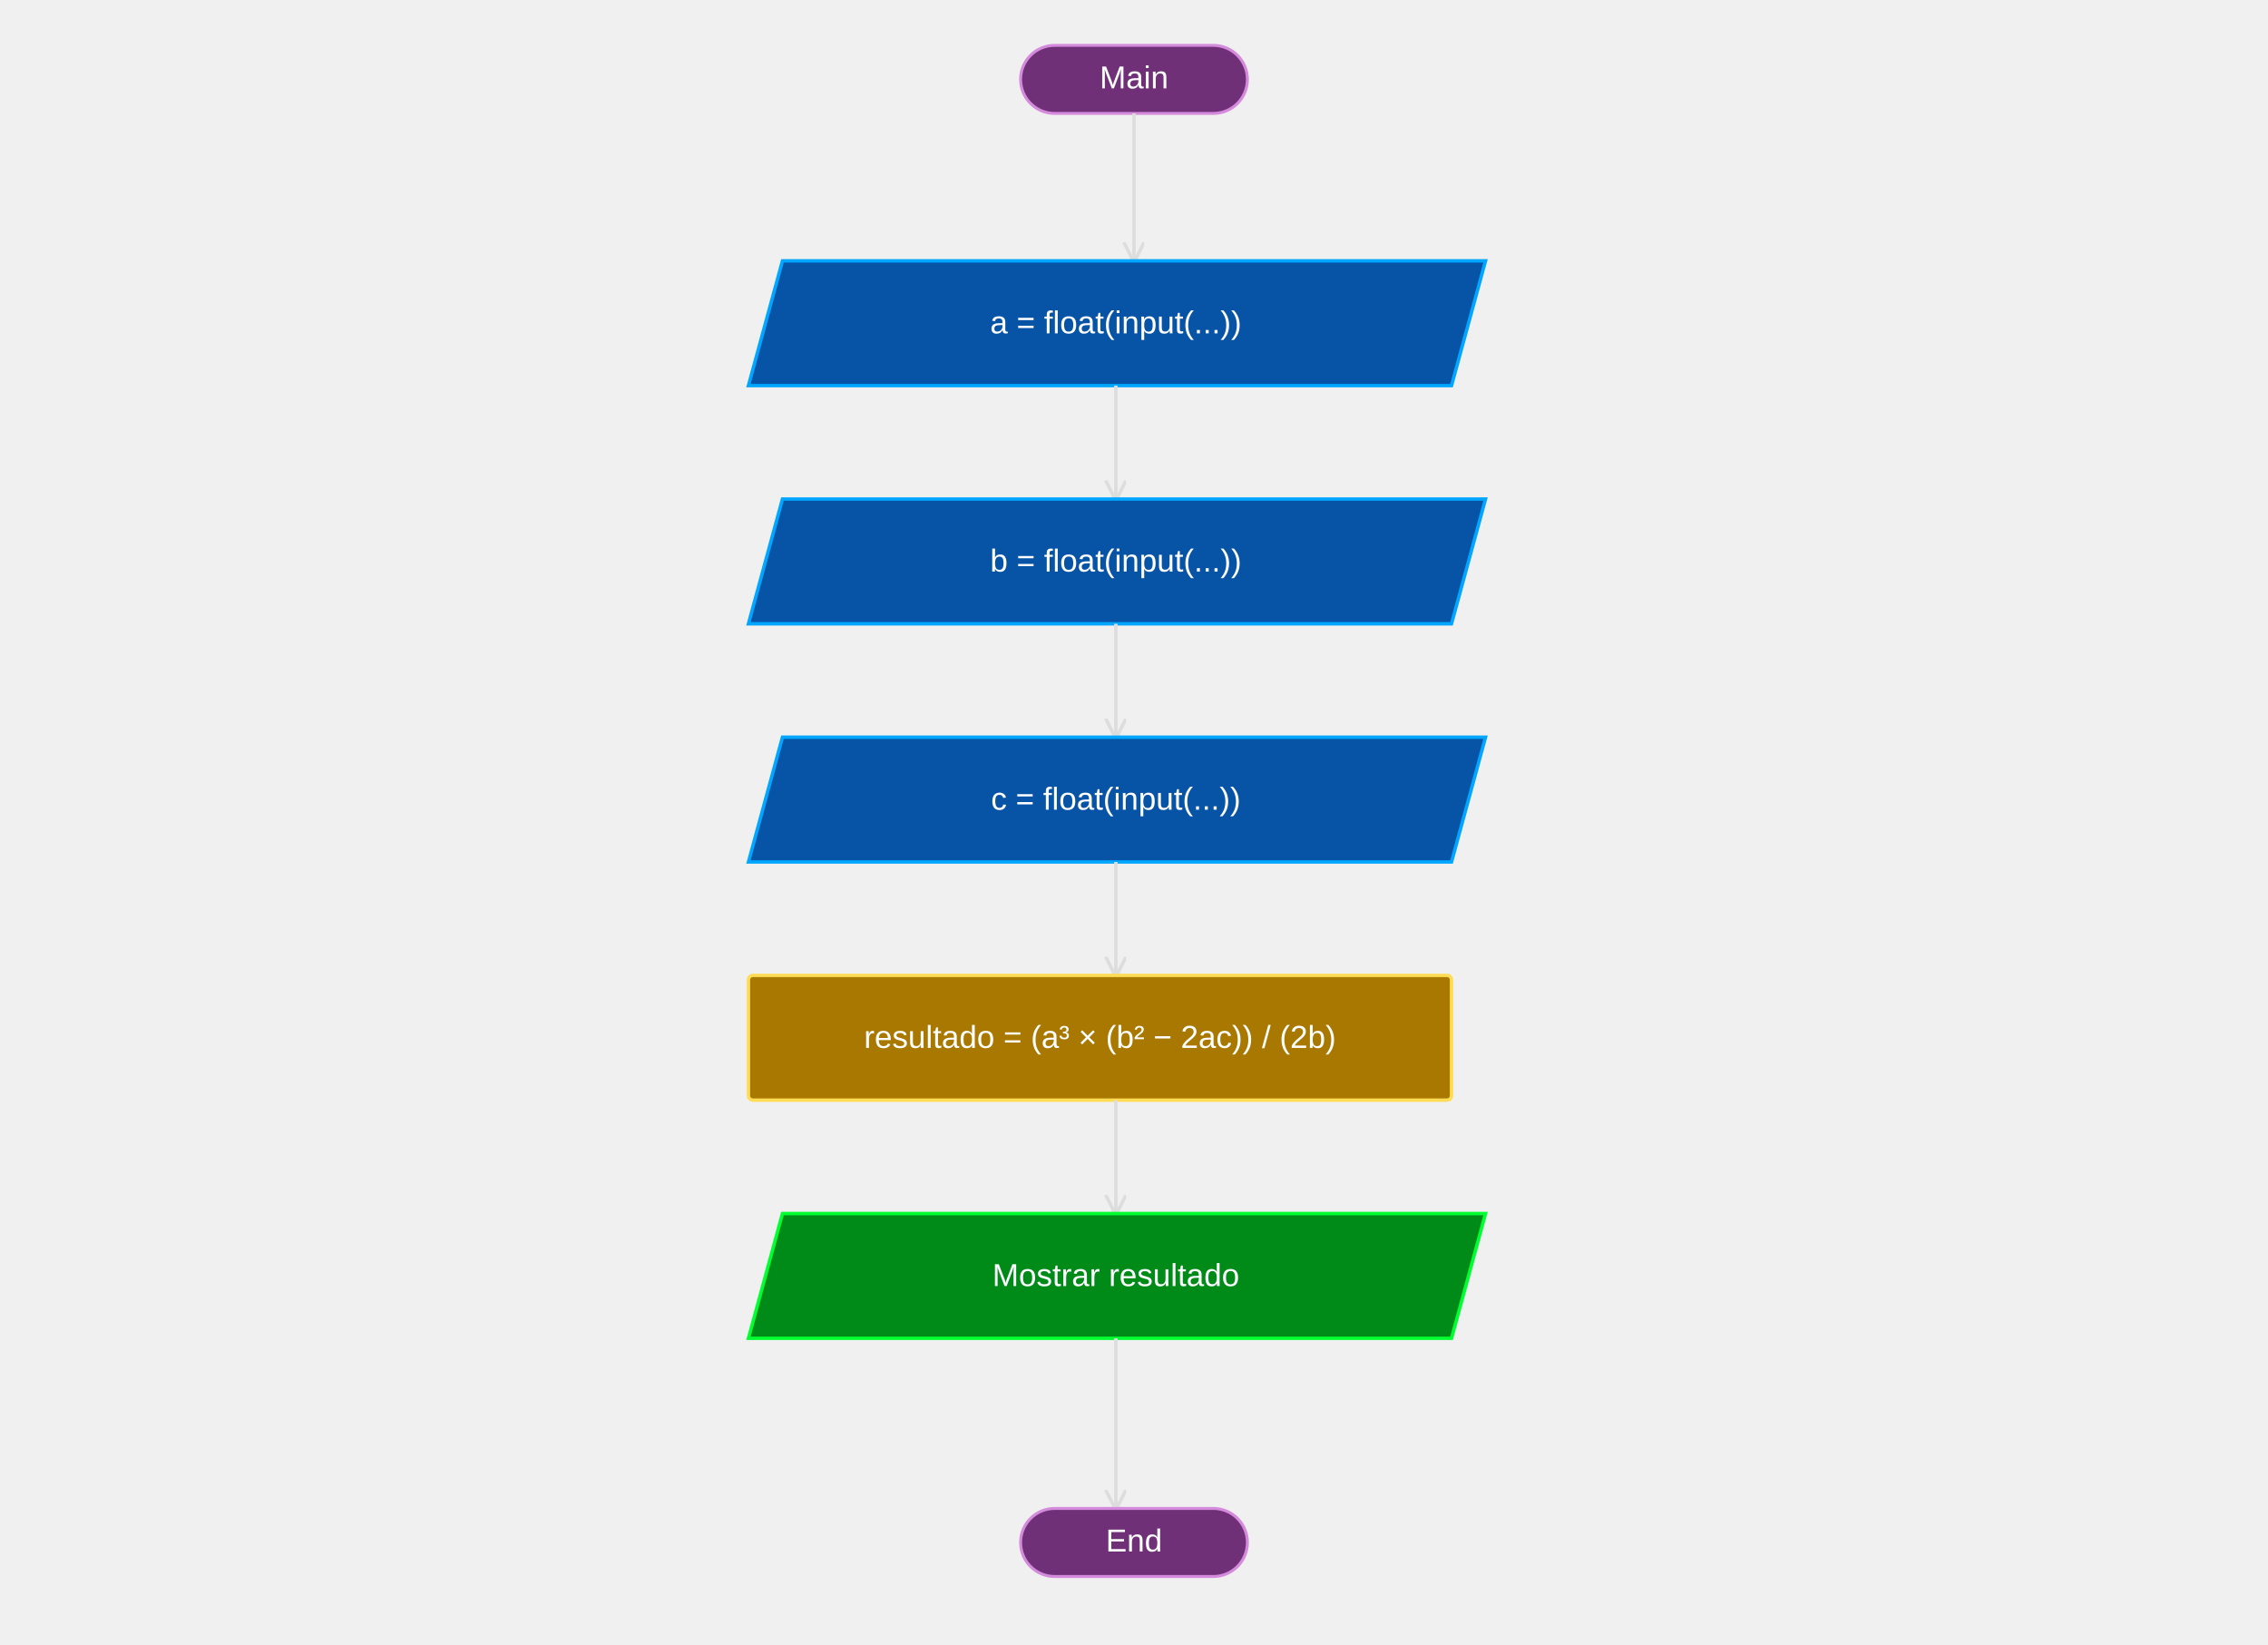
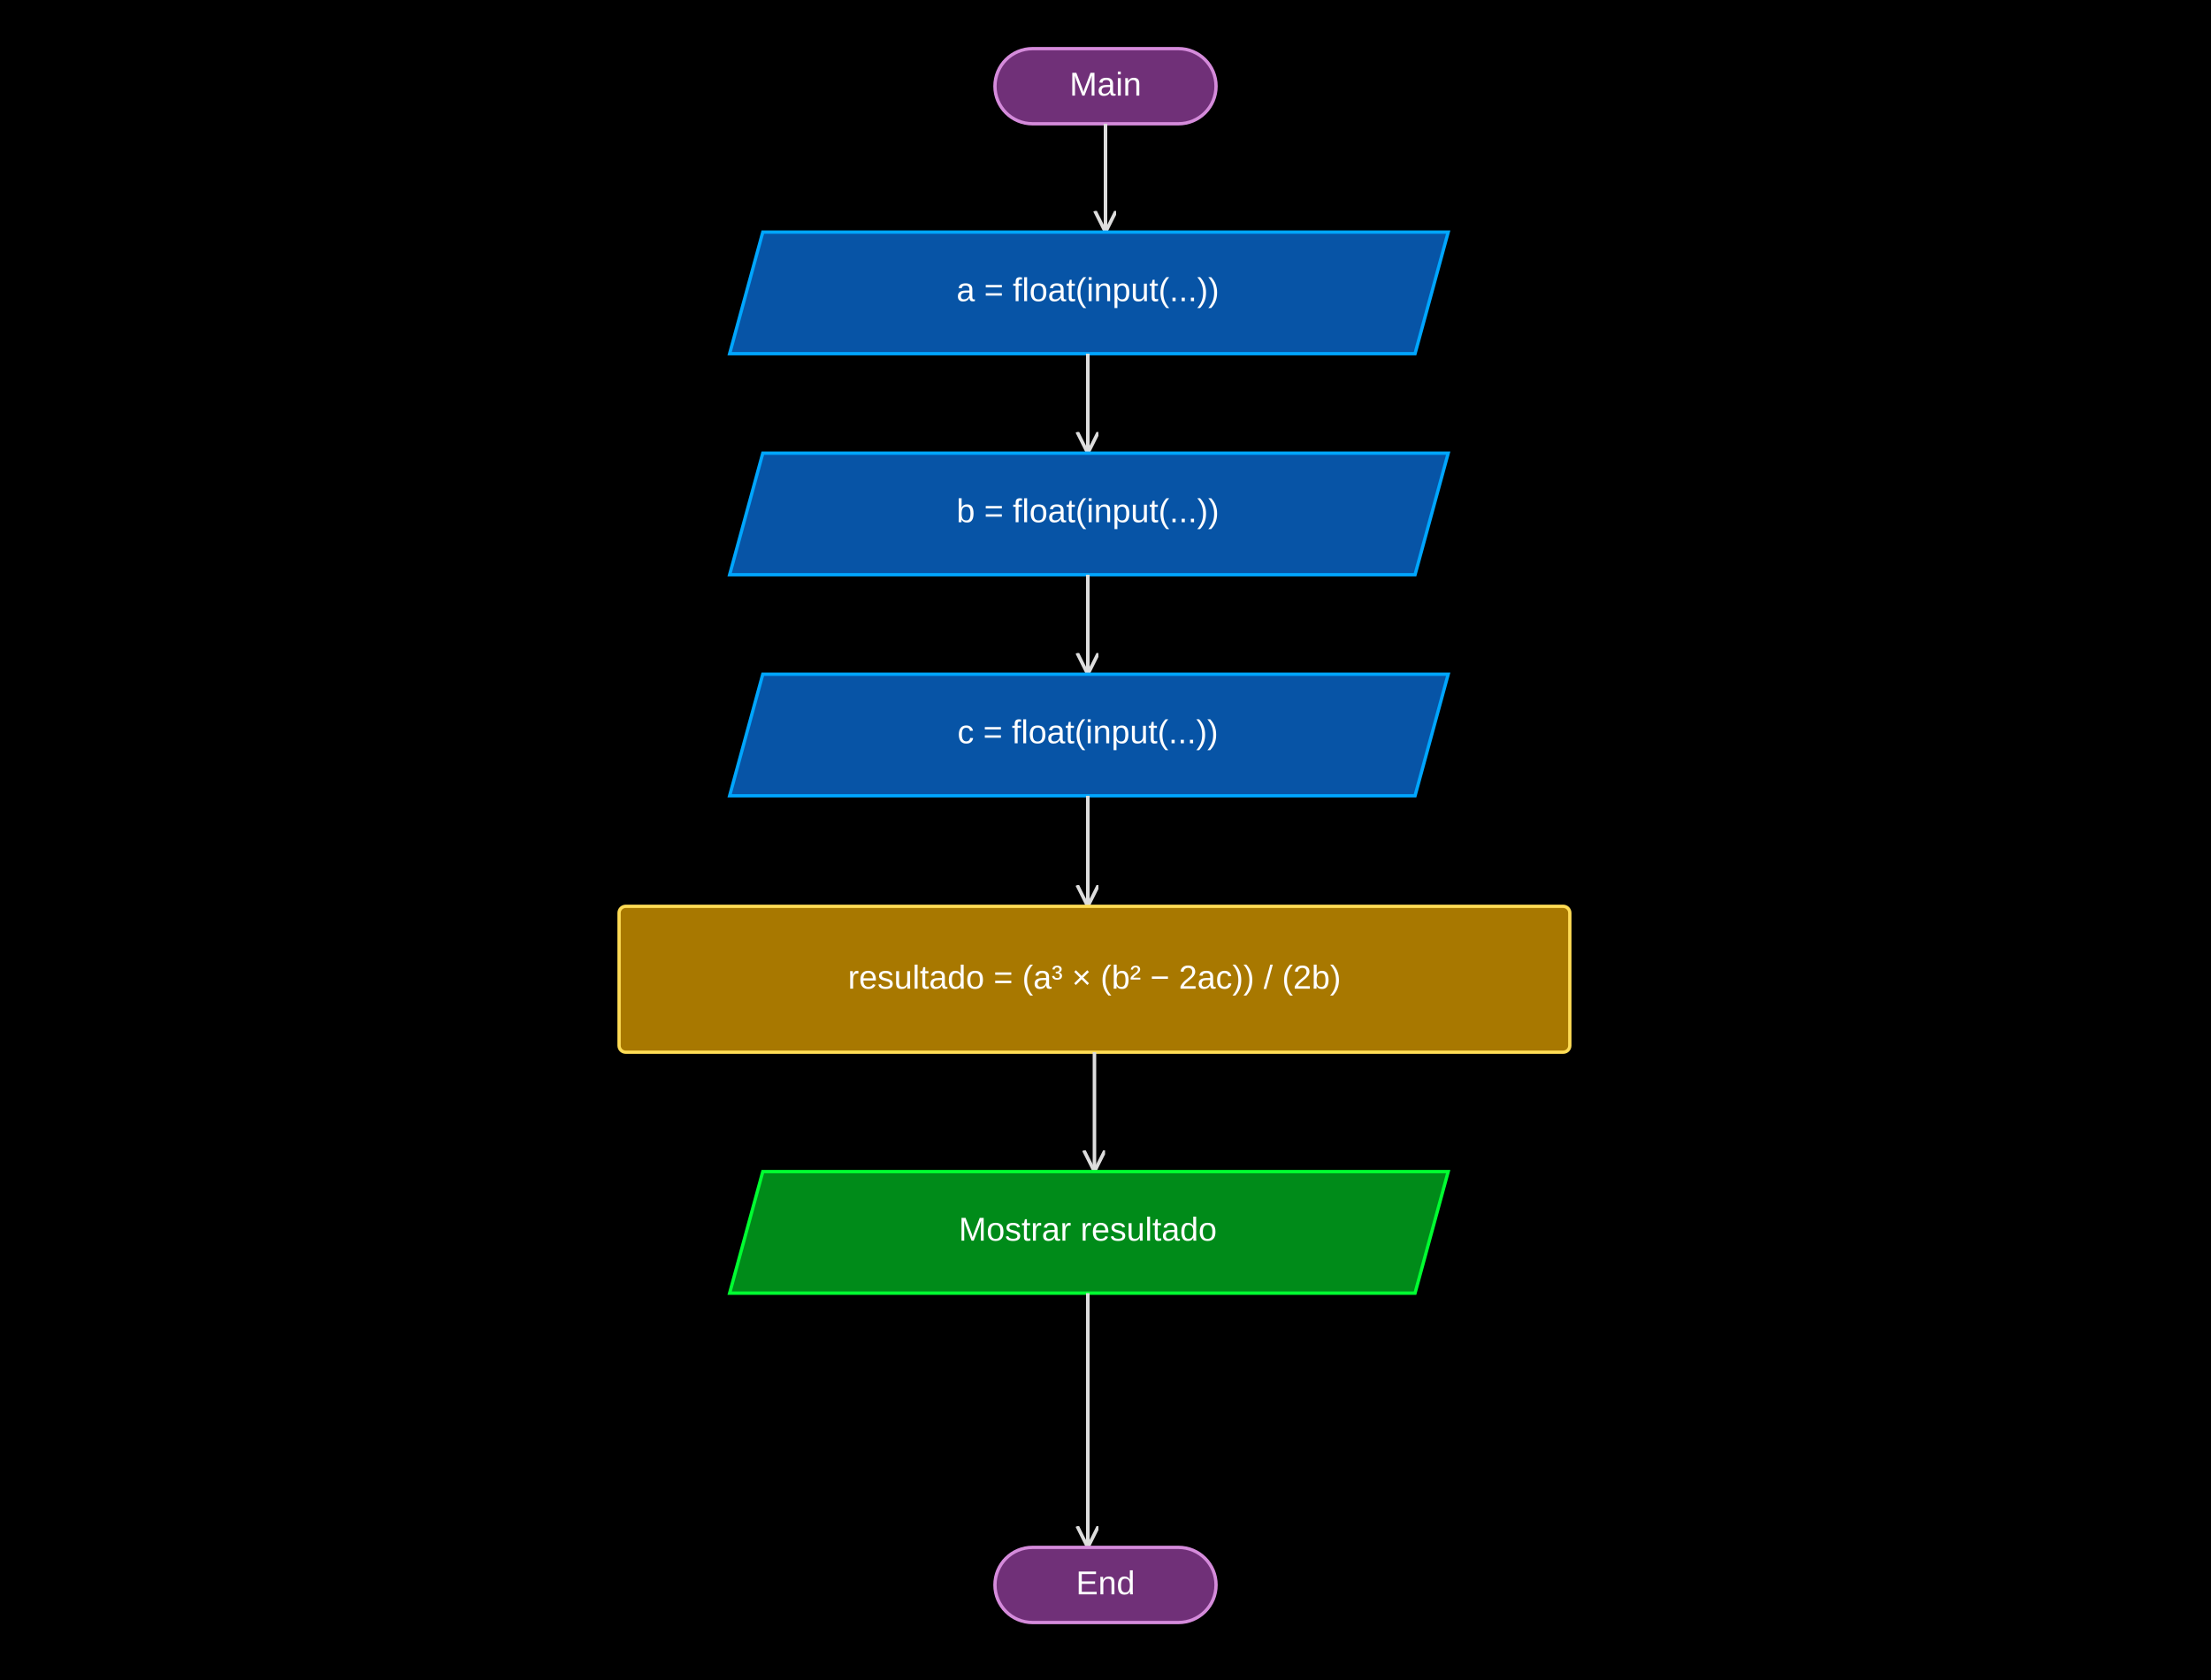
- <svg xmlns="http://www.w3.org/2000/svg" viewBox="0 0 1000 725" role="img" aria-label="13 - Operadores - Ejercicio 1 - Operación aritmética">
+ <svg xmlns="http://www.w3.org/2000/svg" viewBox="0 0 1000 760" role="img" aria-label="Diagrama de flujo del ejercicio 13: operación aritmética">
  <defs>
-     <style>svg{background:#000;font-family:Arial,Helvetica,sans-serif}.arrow{fill:none;stroke:#ddd;stroke-width:1.5;marker-end:url(#arr)}.terminal{fill:#703078;stroke:#d58bdb;stroke-width:1.3}.in{fill:#0754a6;stroke:#00a6ff;stroke-width:1.5}.out{fill:#008b19;stroke:#00ff31;stroke-width:1.5}.assign{fill:#a87800;stroke:#ffdc55;stroke-width:1.5}.label{fill:#fff;font-size:14px;text-anchor:middle;dominant-baseline:middle}</style>
-     <marker id="arr" markerWidth="7" markerHeight="7" refX="5.5" refY="3" orient="auto">
-       <path d="M0 0 L6 3 L0 6" fill="none" stroke="#ddd" />
+     <style>
+ svg{background:#000;font-family:Arial,Helvetica,sans-serif}
+ .line{fill:none;stroke:#ddd;stroke-width:1.6;marker-end:url(#arrow)}
+ .terminal{fill:#703078;stroke:#d58bdb;stroke-width:1.5}
+ .input{fill:#0754a6;stroke:#00a6ff;stroke-width:1.5}
+ .assign{fill:#a87800;stroke:#ffdc55;stroke-width:1.5}
+ .output{fill:#008b19;stroke:#00ff31;stroke-width:1.5}
+ .label{fill:#fff;font-size:15px;text-anchor:middle;dominant-baseline:middle}
+ </style>
+     <marker id="arrow" markerWidth="8" markerHeight="8" refX="6" refY="3" orient="auto">
+       <path d="M0 0 L6 3 L0 6" fill="none" stroke="#ddd" stroke-width="1" />
    </marker>
  </defs>
-   <rect class="terminal" x="450" y="20" width="100" height="30" rx="15" />
-   <text class="label" x="500" y="35">Main</text>
-   <path class="arrow" d="M500 50 V115" />
-   <polygon class="in" points="345,115 655,115 640,170 330,170" />
-   <text class="label" x="492" y="143">a = float(input(...))</text>
-   <path class="arrow" d="M492 170 V220" />
-   <polygon class="in" points="345,220 655,220 640,275 330,275" />
-   <text class="label" x="492" y="248">b = float(input(...))</text>
-   <path class="arrow" d="M492 275 V325" />
-   <polygon class="in" points="345,325 655,325 640,380 330,380" />
-   <text class="label" x="492" y="353">c = float(input(...))</text>
-   <path class="arrow" d="M492 380 V430" />
-   <rect class="assign" x="330" y="430" width="310" height="55" rx="2" />
-   <text class="label" x="485" y="458">resultado = (a³ × (b² − 2ac)) / (2b)</text>
-   <path class="arrow" d="M492 485 V535" />
-   <polygon class="out" points="345,535 655,535 640,590 330,590" />
-   <text class="label" x="492" y="563">Mostrar resultado</text>
-   <path class="arrow" d="M492 590 V665" />
-   <rect class="terminal" x="450" y="665" width="100" height="30" rx="15" />
-   <text class="label" x="500" y="680">End</text>
+   <rect width="1000" height="760" fill="#000" />
+   <rect class="terminal" x="450" y="22" width="100" height="34" rx="17" />
+   <text class="label" x="500" y="39">Main</text>
+   <path class="line" d="M500 56 V105" />
+   <polygon class="input" points="345,105 655,105 640,160 330,160" />
+   <text class="label" x="492" y="132">a = float(input(...))</text>
+   <path class="line" d="M492 160 V205" />
+   <polygon class="input" points="345,205 655,205 640,260 330,260" />
+   <text class="label" x="492" y="232">b = float(input(...))</text>
+   <path class="line" d="M492 260 V305" />
+   <polygon class="input" points="345,305 655,305 640,360 330,360" />
+   <text class="label" x="492" y="332">c = float(input(...))</text>
+   <path class="line" d="M492 360 V410" />
+   <rect class="assign" x="280" y="410" width="430" height="66" rx="3" />
+   <text class="label" x="495" y="443">resultado = (a³ × (b² − 2ac)) / (2b)</text>
+   <path class="line" d="M495 476 V530" />
+   <polygon class="output" points="345,530 655,530 640,585 330,585" />
+   <text class="label" x="492" y="557">Mostrar resultado</text>
+   <path class="line" d="M492 585 V700" />
+   <rect class="terminal" x="450" y="700" width="100" height="34" rx="17" />
+   <text class="label" x="500" y="717">End</text>
</svg>
